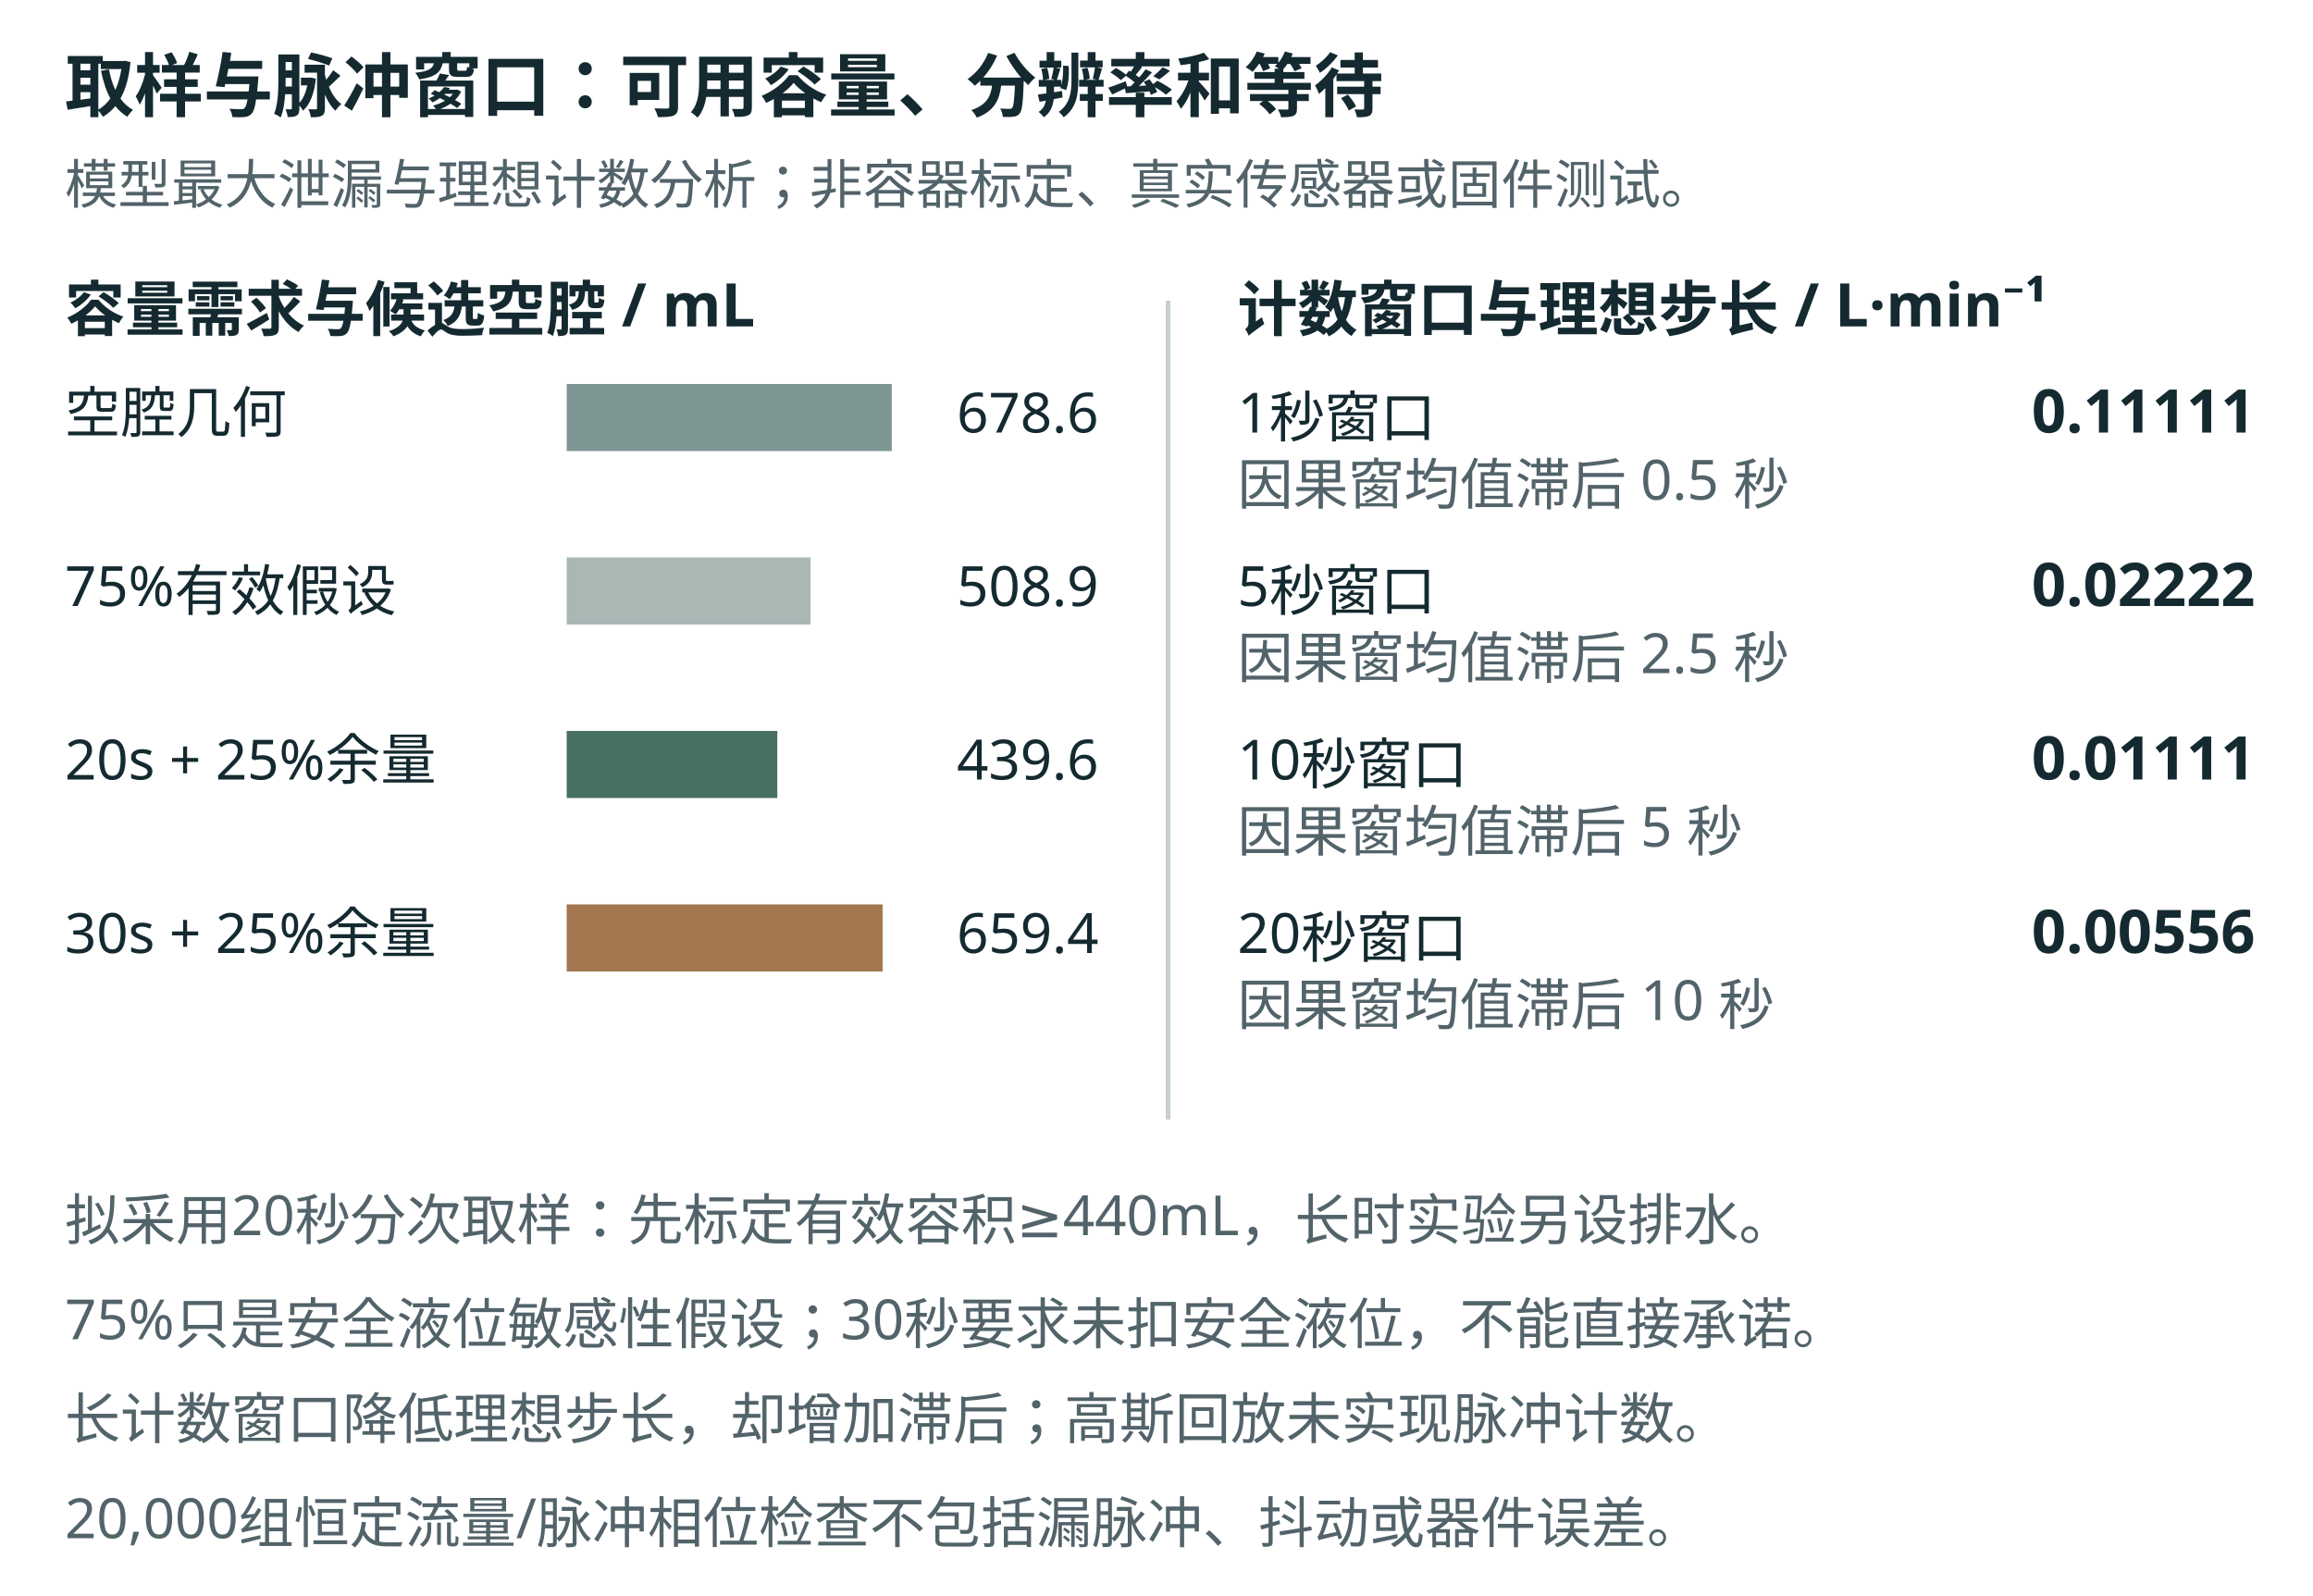
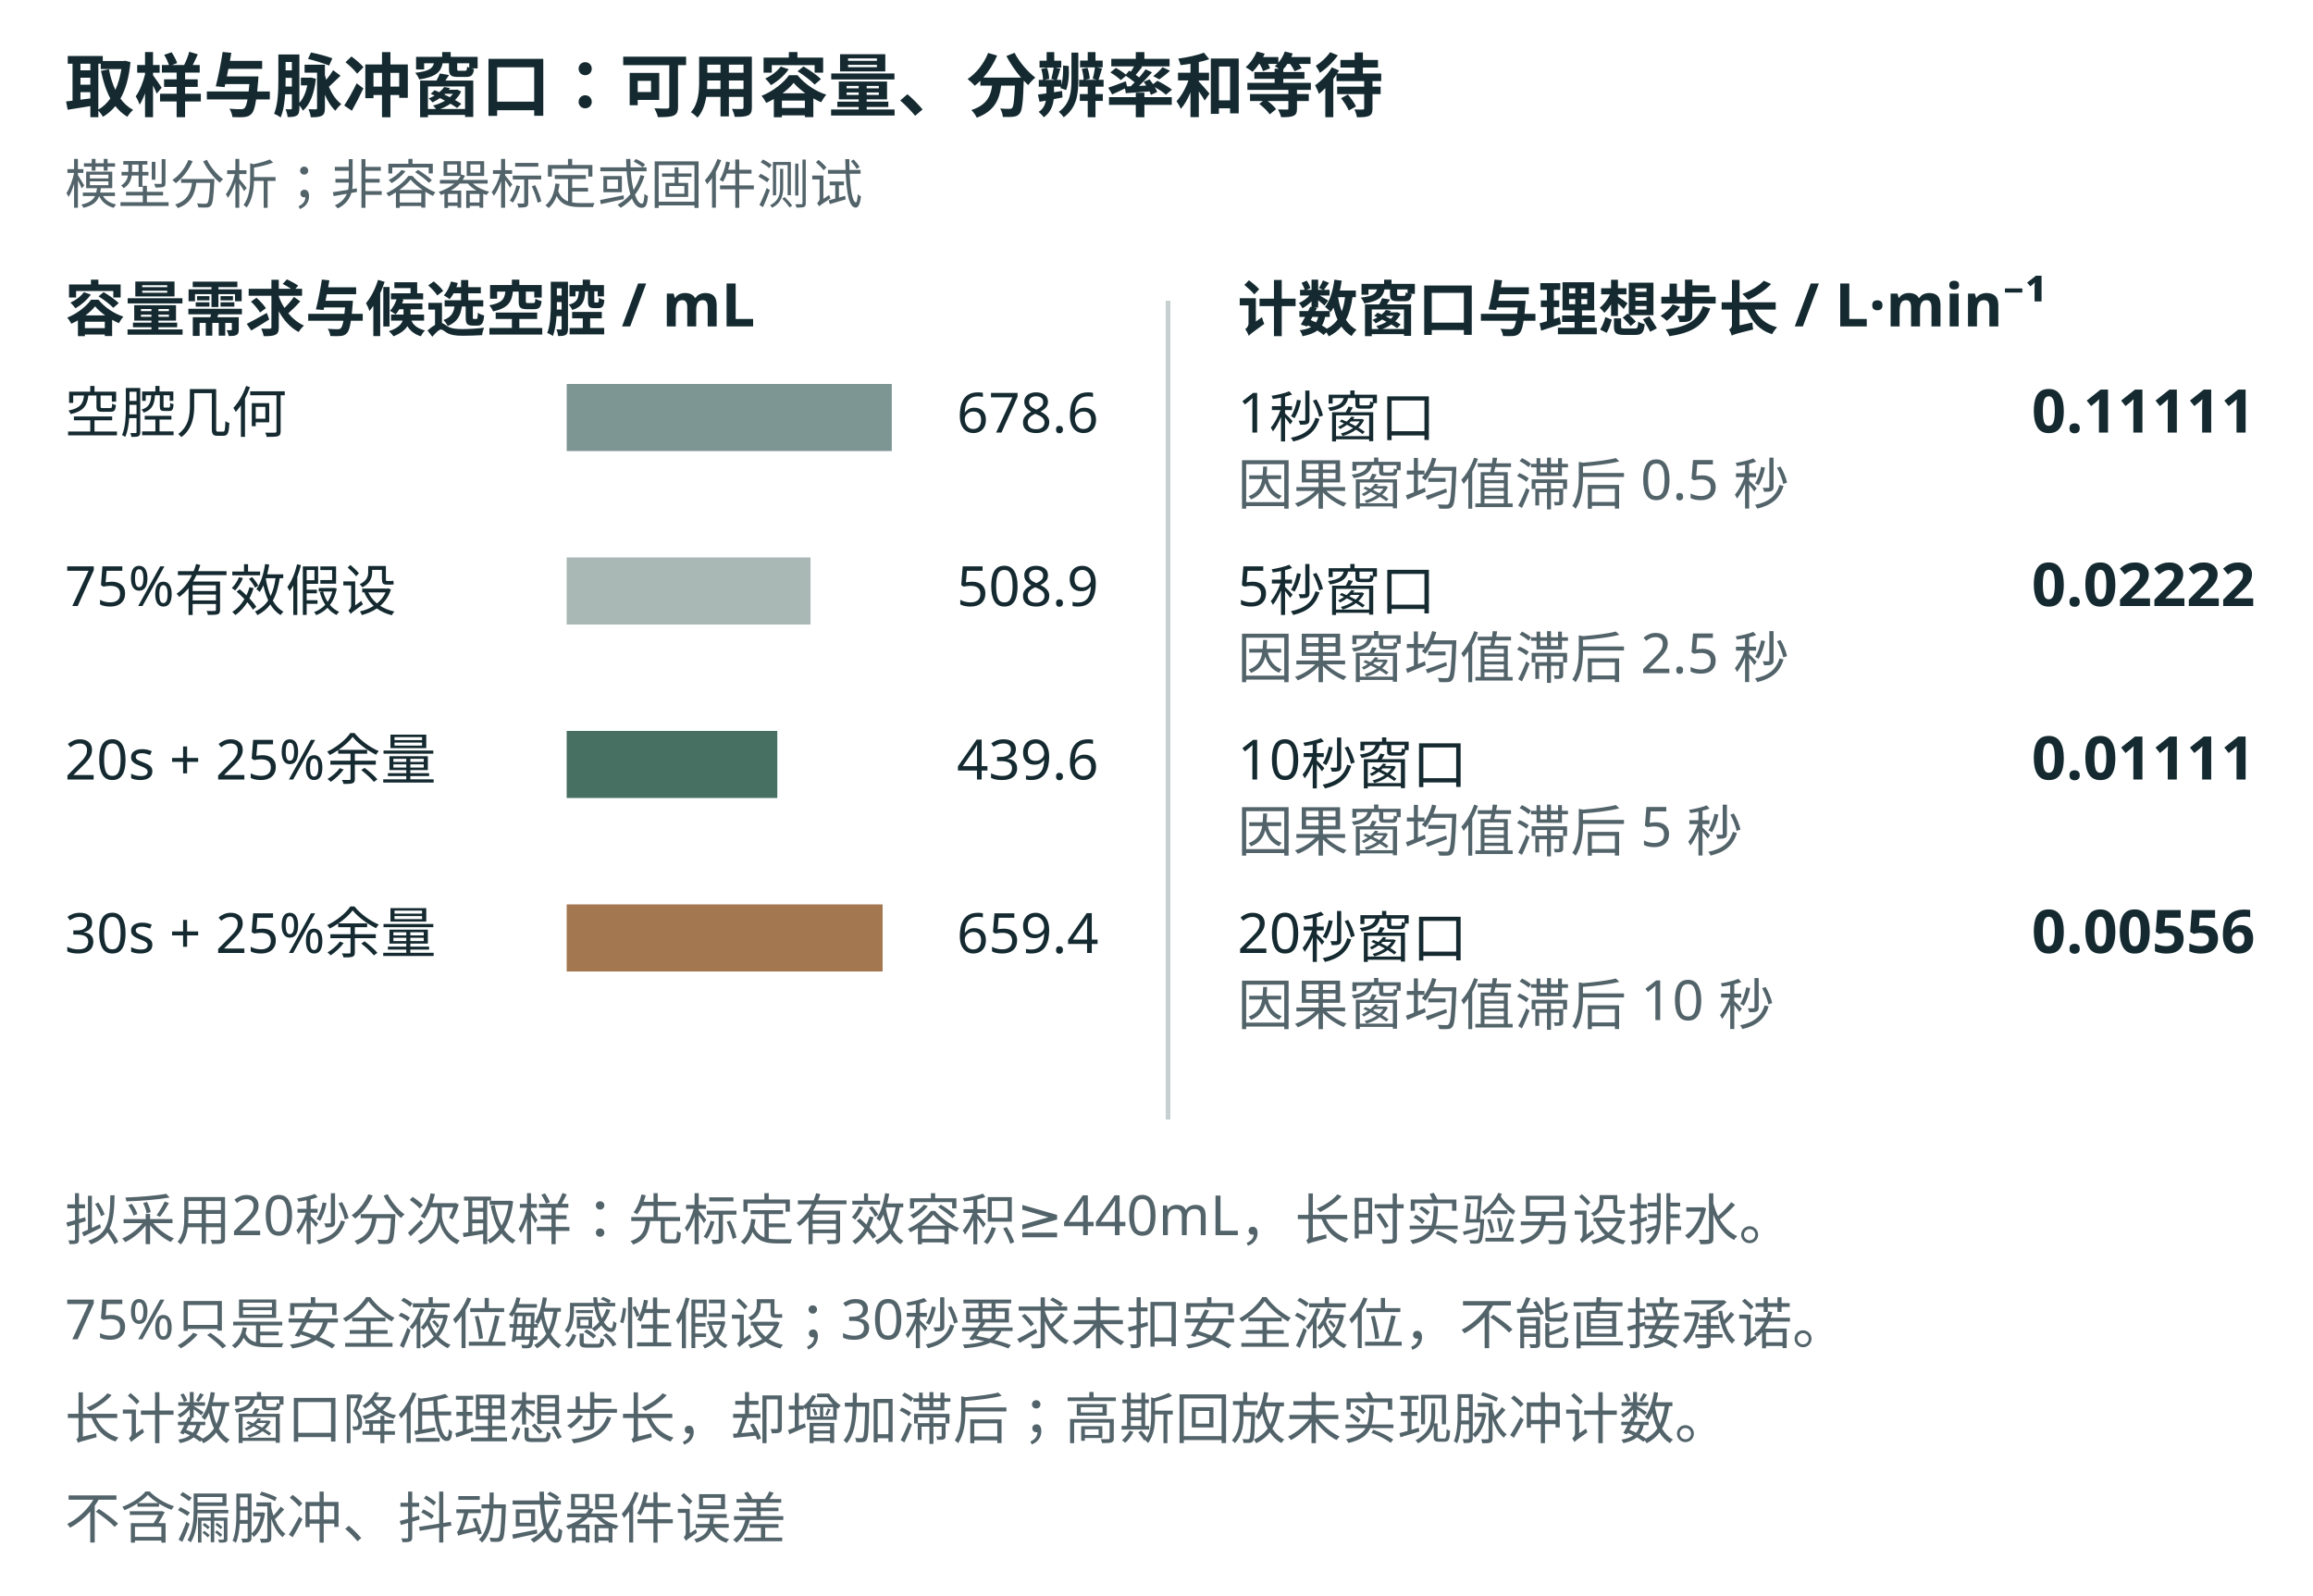
<svg xmlns="http://www.w3.org/2000/svg" width="1000" height="690" viewBox="0 0 1000 690" data-classification="candidate_functional_design_not_physical_test">
  <defs>
    <marker id="arrow" markerWidth="9" markerHeight="9" refX="8" refY="4" orient="auto">
      <path d="M0 0 L8 4 L0 8 Z" fill="#172b30" />
    </marker>
  </defs>
  <rect width="1000" height="690" fill="white" />
  <g font-family="Microsoft YaHei, SimSun, sans-serif">
    <text x="28" y="48" font-size="30" font-weight="700" text-anchor="start" fill="#142a30">取样与脉冲窗口：可用容量、分辨率和等待</text>
-     <text x="28" y="88" font-size="23" font-weight="400" text-anchor="start" fill="#52636a">模型最大泄漏与理想计数分析；非容器标定、真实传感器或固件测试。</text>
+     <text x="28" y="88" font-size="23" font-weight="400" text-anchor="start" fill="#52636a">模型分析；非容器标定或固件测试</text>
    <text x="28" y="143" font-size="26" font-weight="700" text-anchor="start" fill="#142a30">容量需求与候选空腔 / mL</text>
    <text x="28" y="187" font-size="24" font-weight="400" text-anchor="start" fill="#142a30">空腔几何</text>
    <rect x="245" y="166" width="140.56" height="29" fill="#7d9694" />
    <text x="475" y="187" font-size="24" font-weight="400" text-anchor="end" fill="#142a30">678.6</text>
    <text x="28" y="262" font-size="24" font-weight="400" text-anchor="start" fill="#142a30">75%有效假设</text>
    <rect x="245" y="241" width="105.42" height="29" fill="#a9b7b5" />
    <text x="475" y="262" font-size="24" font-weight="400" text-anchor="end" fill="#142a30">508.9</text>
    <text x="28" y="337" font-size="24" font-weight="400" text-anchor="start" fill="#142a30">20s + 25%余量</text>
    <rect x="245" y="316" width="91.06" height="29" fill="#476f62" />
    <text x="475" y="337" font-size="24" font-weight="400" text-anchor="end" fill="#142a30">439.6</text>
    <text x="28" y="412" font-size="24" font-weight="400" text-anchor="start" fill="#142a30">30s + 25%余量</text>
    <rect x="245" y="391" width="136.59" height="29" fill="#a37850" />
    <text x="475" y="412" font-size="24" font-weight="400" text-anchor="end" fill="#142a30">659.4</text>
    <text x="535" y="143" font-size="26" font-weight="700" text-anchor="start" fill="#142a30">计数窗口与理想步长 / L·min⁻¹</text>
    <text x="535" y="187" font-size="24" font-weight="400" text-anchor="start" fill="#142a30">1秒窗口</text>
    <text x="975" y="187" font-size="26" font-weight="700" text-anchor="end" fill="#142a30">0.11111</text>
    <text x="535" y="218" font-size="24" font-weight="400" text-anchor="start" fill="#52636a">因果窗均值滞后 0.5 秒</text>
    <text x="535" y="262" font-size="24" font-weight="400" text-anchor="start" fill="#142a30">5秒窗口</text>
    <text x="975" y="262" font-size="26" font-weight="700" text-anchor="end" fill="#142a30">0.02222</text>
    <text x="535" y="293" font-size="24" font-weight="400" text-anchor="start" fill="#52636a">因果窗均值滞后 2.5 秒</text>
    <text x="535" y="337" font-size="24" font-weight="400" text-anchor="start" fill="#142a30">10秒窗口</text>
    <text x="975" y="337" font-size="26" font-weight="700" text-anchor="end" fill="#142a30">0.01111</text>
    <text x="535" y="368" font-size="24" font-weight="400" text-anchor="start" fill="#52636a">因果窗均值滞后 5 秒</text>
    <text x="535" y="412" font-size="24" font-weight="400" text-anchor="start" fill="#142a30">20秒窗口</text>
    <text x="975" y="412" font-size="26" font-weight="700" text-anchor="end" fill="#142a30">0.00556</text>
    <text x="535" y="443" font-size="24" font-weight="400" text-anchor="start" fill="#52636a">因果窗均值滞后 10 秒</text>
    <path d="M 505 130 L 505 484" fill="none" stroke="#c6d0d1" stroke-width="2" />
    <text x="28" y="536" font-size="24" font-weight="400" text-anchor="start" fill="#52636a">拟采用20秒分次取样：先标定有效容积≥440mL，长时实验另设排水。</text>
    <text x="28" y="579" font-size="24" font-weight="400" text-anchor="start" fill="#52636a">75%只是安全液位敏感性假设；30秒要求未扣安全液位，不能直接承诺。</text>
    <text x="28" y="622" font-size="24" font-weight="400" text-anchor="start" fill="#52636a">长计数窗口降低理想步长，却增加滞后；高斯回放未实现脉冲计数。</text>
-     <text x="28" y="665" font-size="24" font-weight="400" text-anchor="start" fill="#52636a">20,000组恒定流量/脉冲相位检查不包括漏脉冲、抖动或器件误差。</text>
+     <text x="28" y="665" font-size="24" font-weight="400" text-anchor="start" fill="#52636a">不含漏脉冲、抖动或器件误差</text>
  </g>
</svg>
